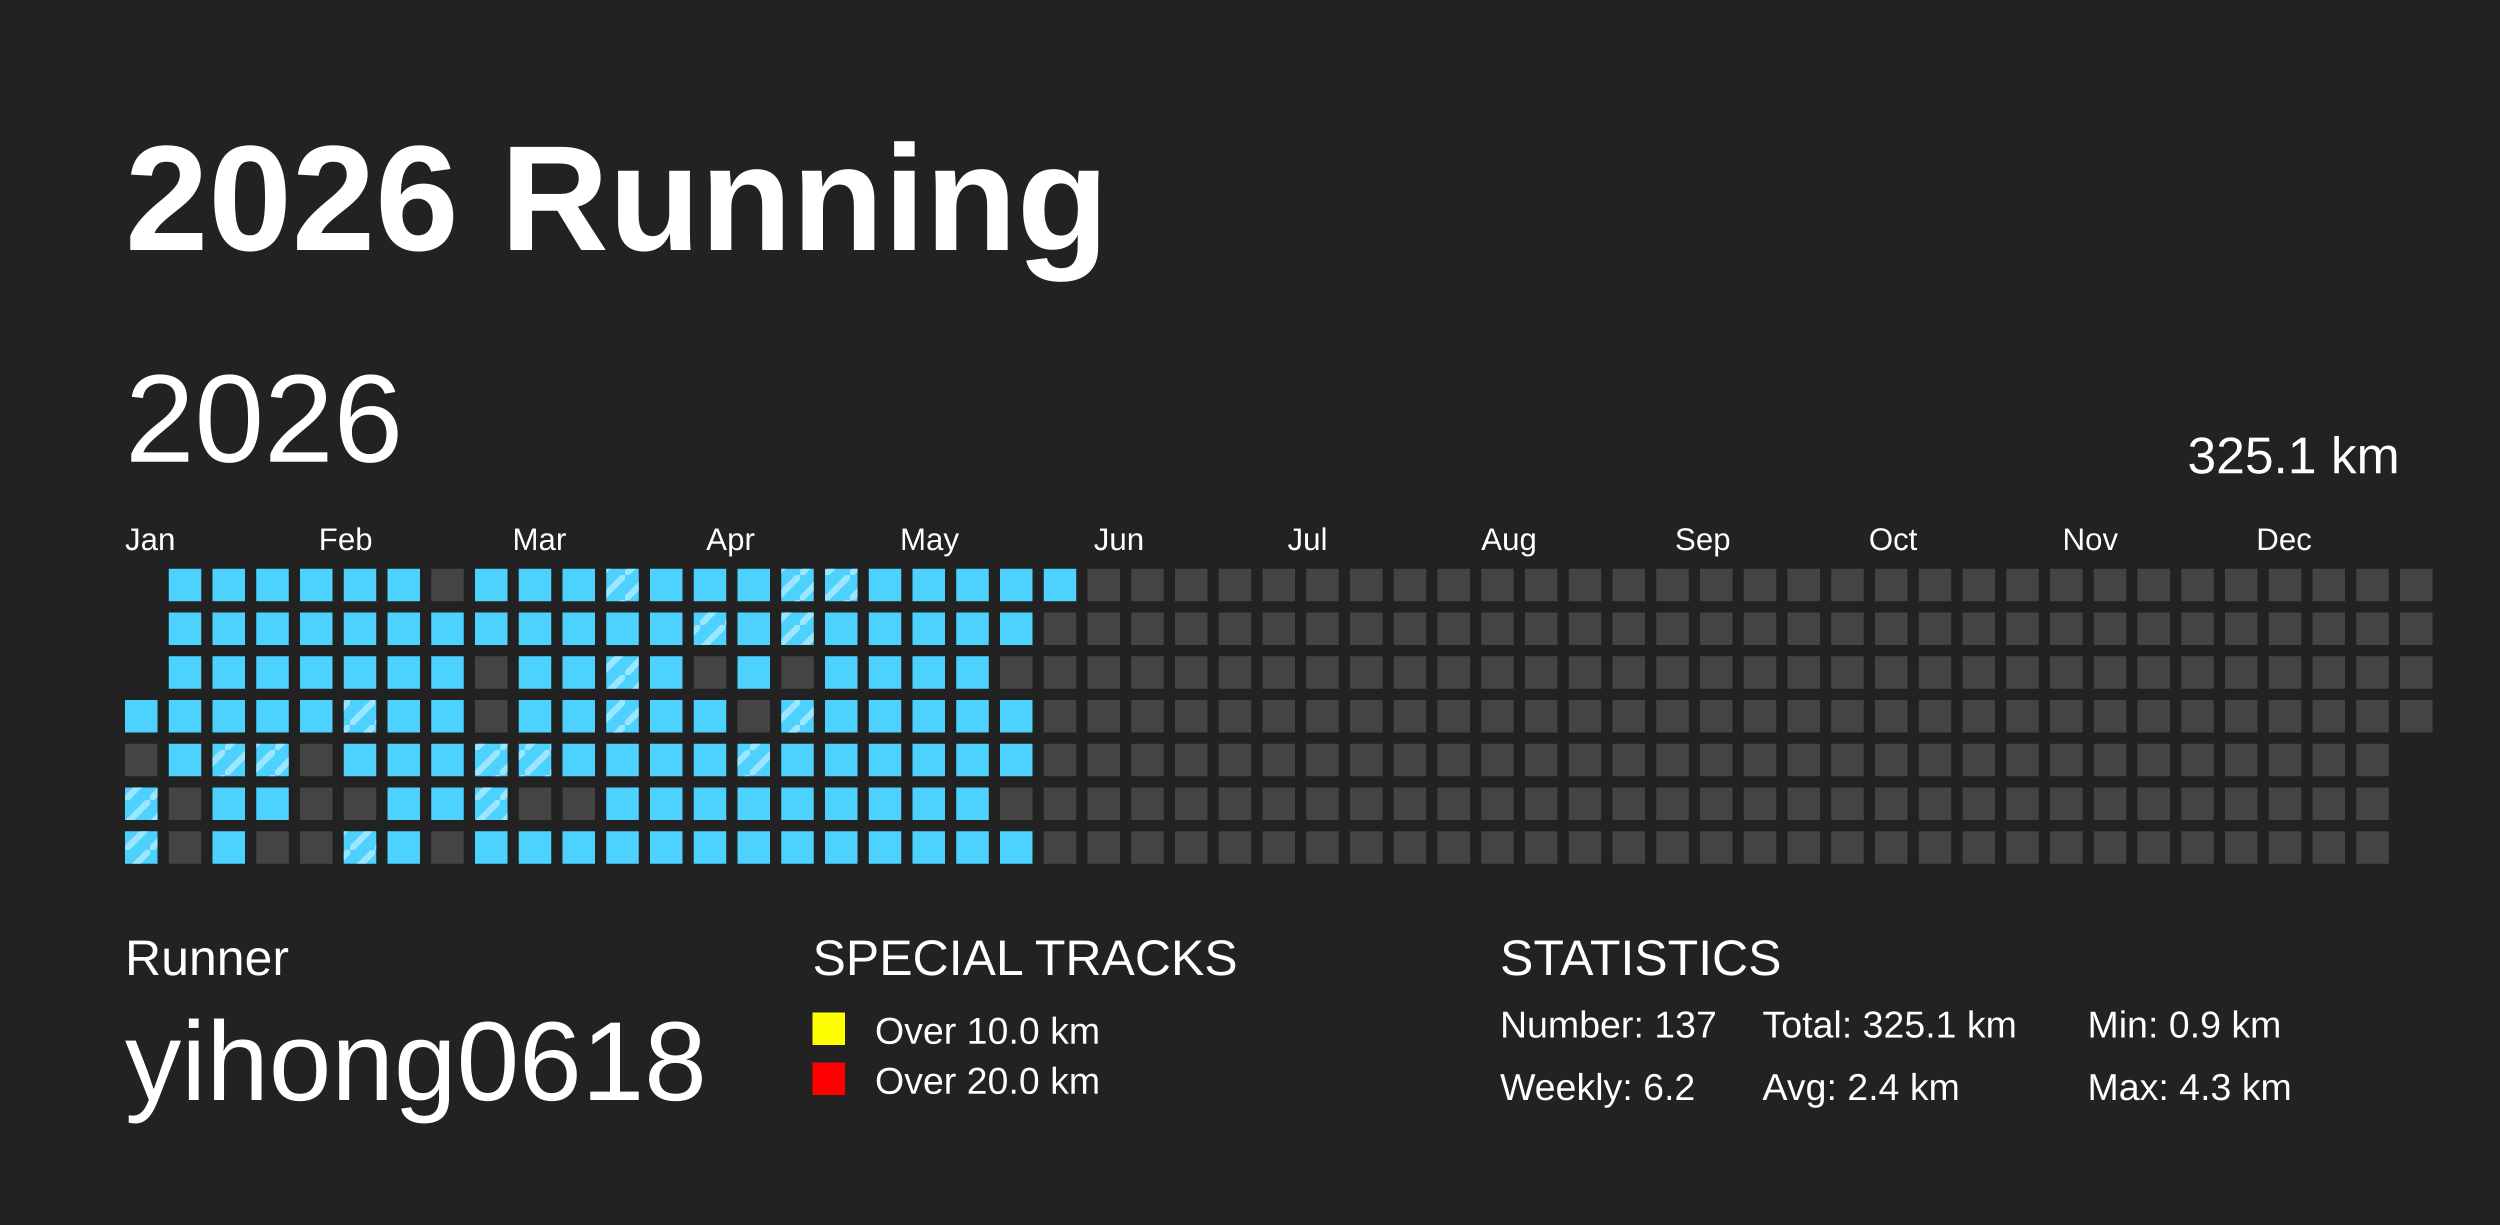
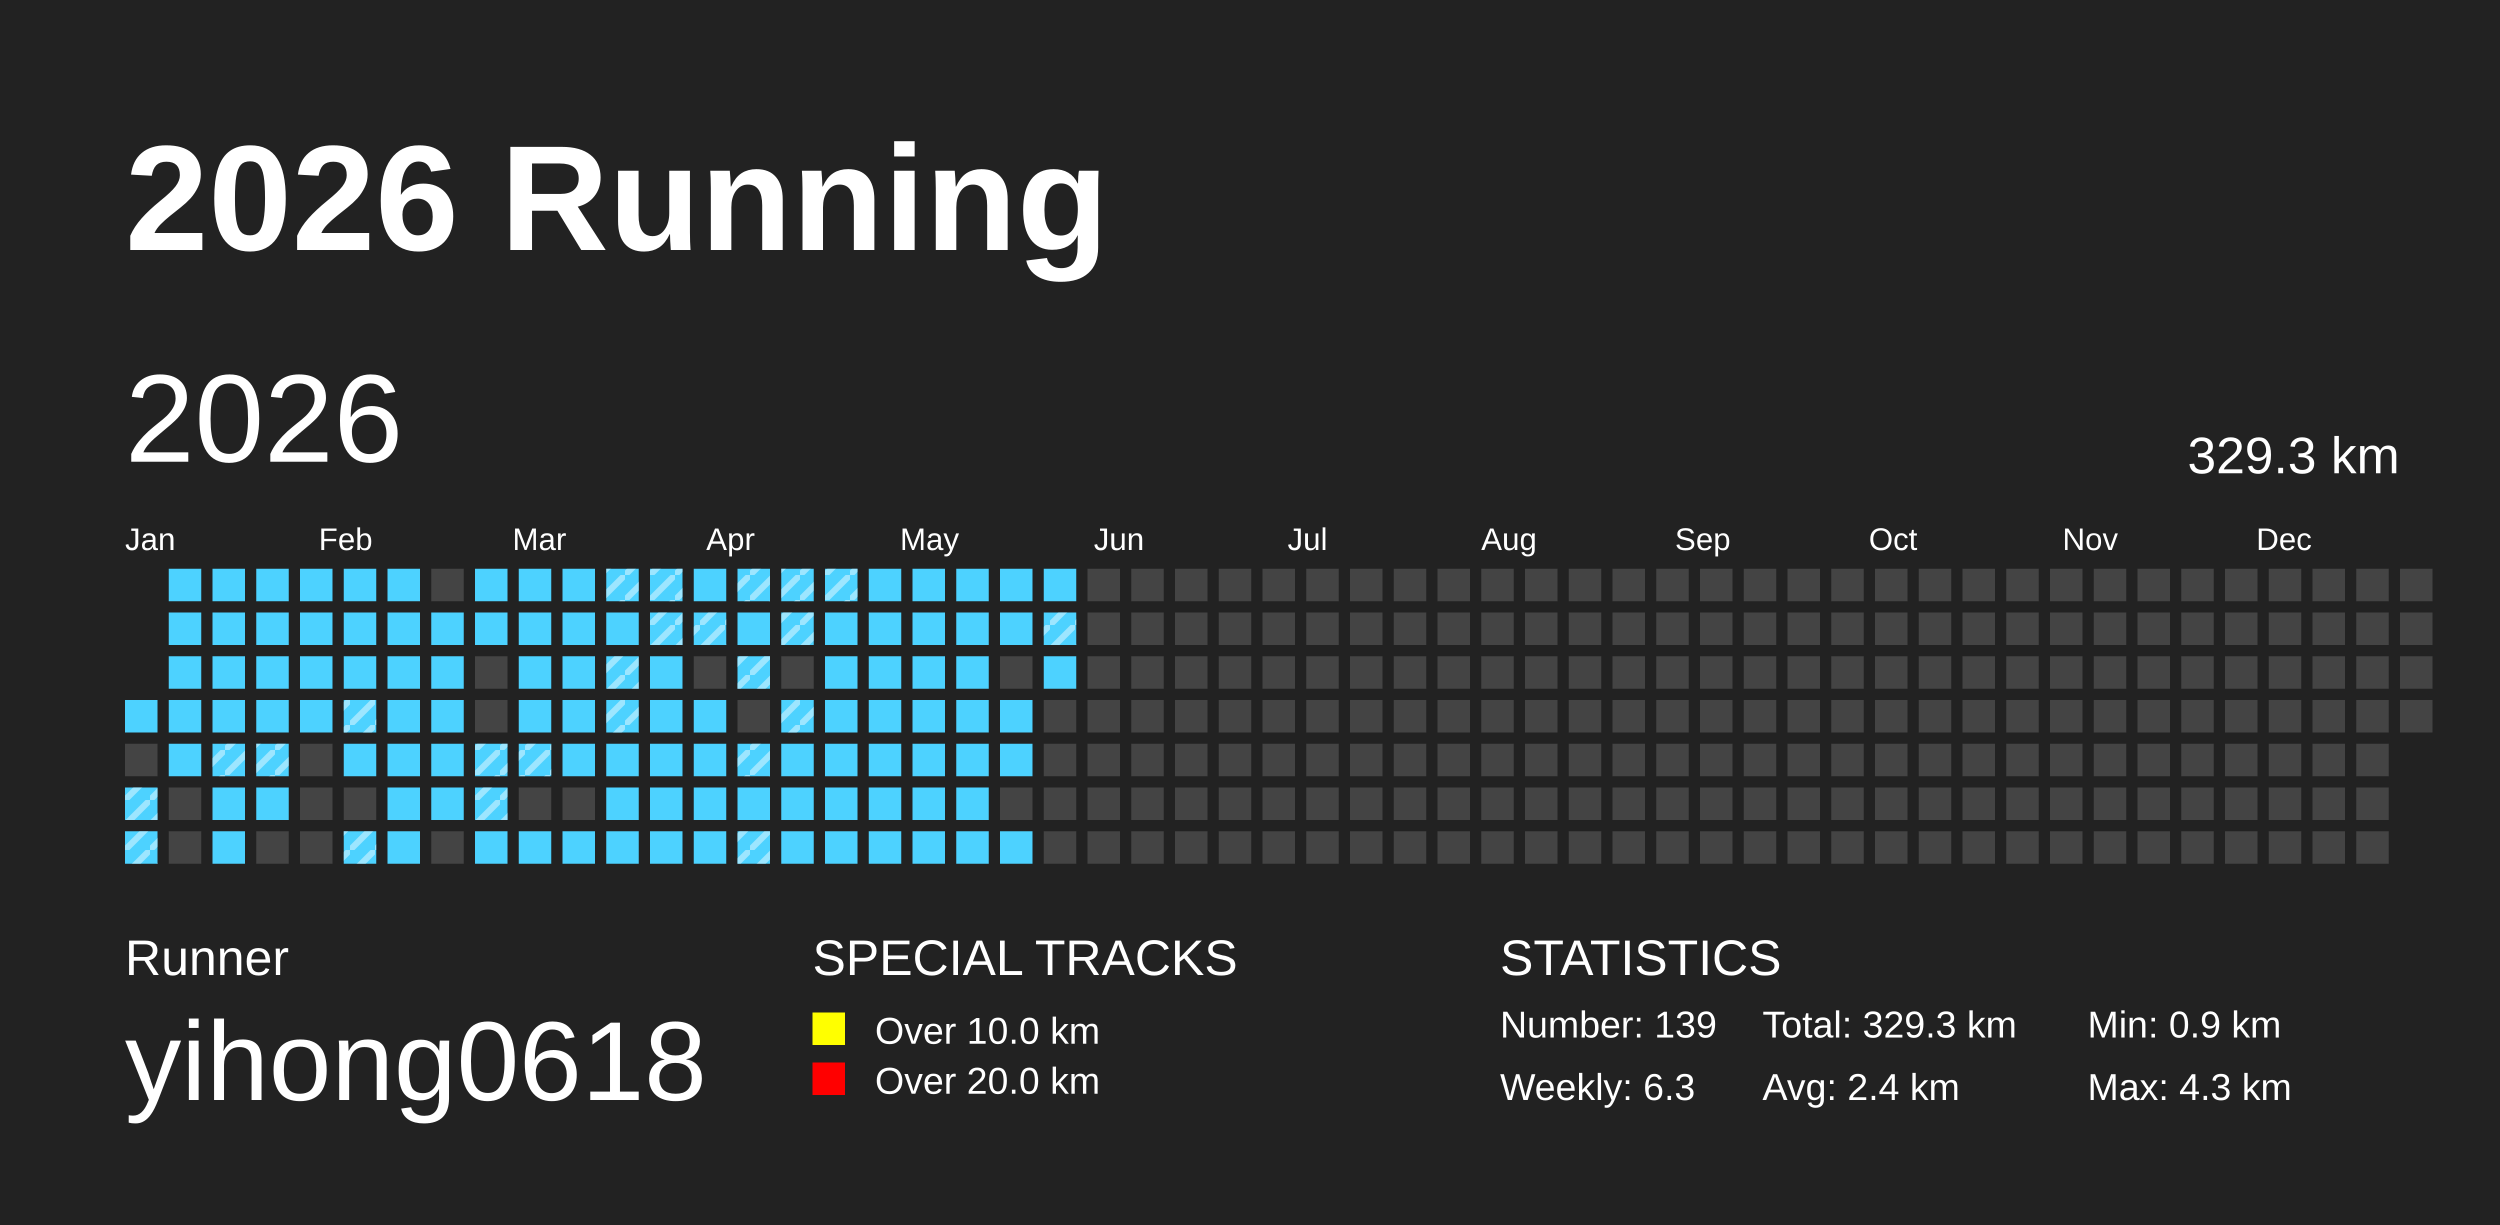
<svg xmlns="http://www.w3.org/2000/svg" baseProfile="full" height="98mm" version="1.1" viewBox="0,0,200,98" width="200mm">
  <defs>
    <pattern height="2" id="indoor-stripe" patternUnits="userSpaceOnUse" width="2">
      <line stroke="white" stroke-opacity="0.45" stroke-width="0.5" x1="0" x2="2" y1="2" y2="0" />
    </pattern>
  </defs>
  <rect fill="#222222" height="98" width="200" x="0" y="0" />
  <text fill="#FFFFFF" style="font-size:12px; font-family:Arial; font-weight:bold;" x="10" y="20">2026 Running</text>
  <text fill="#FFFFFF" style="font-size:4px; font-family:Arial" x="10" y="78">Runner</text>
  <text fill="#FFFFFF" style="font-size:9px; font-family:Arial" x="10" y="88">yihong0618</text>
  <text fill="#FFFFFF" style="font-size:4px; font-family:Arial" x="65" y="78">SPECIAL TRACKS</text>
  <rect fill="yellow" height="2.6" width="2.6" x="65" y="81" />
  <text fill="#FFFFFF" style="font-size:3px; font-family:Arial" x="70" y="83.5">Over 10.0 km</text>
  <rect fill="red" height="2.6" width="2.6" x="65" y="85" />
  <text fill="#FFFFFF" style="font-size:3px; font-family:Arial" x="70" y="87.5">Over 20.0 km</text>
  <text fill="#FFFFFF" style="font-size:4px; font-family:Arial" x="120" y="78">STATISTICS</text>
-   <text fill="#FFFFFF" style="font-size:3px; font-family:Arial" x="120" y="83">Number: 137</text>
-   <text fill="#FFFFFF" style="font-size:3px; font-family:Arial" x="120" y="88">Weekly: 6.2</text>
-   <text fill="#FFFFFF" style="font-size:3px; font-family:Arial" x="141" y="83">Total: 325.1 km</text>
+   <text fill="#FFFFFF" style="font-size:3px; font-family:Arial" x="120" y="83">Number: 139</text>
+   <text fill="#FFFFFF" style="font-size:3px; font-family:Arial" x="120" y="88">Weekly: 6.3</text>
+   <text fill="#FFFFFF" style="font-size:3px; font-family:Arial" x="141" y="83">Total: 329.3 km</text>
  <text fill="#FFFFFF" style="font-size:3px; font-family:Arial" x="141" y="88">Avg: 2.4 km</text>
  <text fill="#FFFFFF" style="font-size:3px; font-family:Arial" x="167" y="83">Min: 0.9 km</text>
  <text fill="#FFFFFF" style="font-size:3px; font-family:Arial" x="167" y="88">Max: 4.3 km</text>
  <text dominant-baseline="hanging" fill="#FFFFFF" style="font-size:10.0px; font-family:Arial;" x="10" y="30">2026</text>
-   <text dominant-baseline="hanging" fill="#FFFFFF" style="font-size:4.125px; font-family:Arial;" x="175" y="35">325.1 km</text>
+   <text dominant-baseline="hanging" fill="#FFFFFF" style="font-size:4.125px; font-family:Arial;" x="175" y="35">329.3 km</text>
  <text fill="#FFFFFF" style="font-size:2.5px; font-family:Arial" x="10.0" y="44">Jan</text>
  <text fill="#FFFFFF" style="font-size:2.5px; font-family:Arial" x="25.5" y="44">Feb</text>
  <text fill="#FFFFFF" style="font-size:2.5px; font-family:Arial" x="41.0" y="44">Mar</text>
  <text fill="#FFFFFF" style="font-size:2.5px; font-family:Arial" x="56.5" y="44">Apr</text>
  <text fill="#FFFFFF" style="font-size:2.5px; font-family:Arial" x="72.0" y="44">May</text>
  <text fill="#FFFFFF" style="font-size:2.5px; font-family:Arial" x="87.5" y="44">Jun</text>
  <text fill="#FFFFFF" style="font-size:2.5px; font-family:Arial" x="103.0" y="44">Jul</text>
  <text fill="#FFFFFF" style="font-size:2.5px; font-family:Arial" x="118.5" y="44">Aug</text>
  <text fill="#FFFFFF" style="font-size:2.5px; font-family:Arial" x="134.0" y="44">Sep</text>
  <text fill="#FFFFFF" style="font-size:2.5px; font-family:Arial" x="149.5" y="44">Oct</text>
  <text fill="#FFFFFF" style="font-size:2.5px; font-family:Arial" x="165.0" y="44">Nov</text>
  <text fill="#FFFFFF" style="font-size:2.5px; font-family:Arial" x="180.5" y="44">Dec</text>
  <rect fill="#4DD2FF" height="2.6" width="2.6" x="10.0" y="56.0" />
  <rect fill="#444444" height="2.6" width="2.6" x="10.0" y="59.5" />
  <rect fill="#4DD2FF" height="2.6" width="2.6" x="10.0" y="63.0" />
  <rect fill="url(#indoor-stripe)" height="2.6" style="pointer-events: none;" width="2.6" x="10.0" y="63.0" />
  <rect fill="#4DD2FF" height="2.6" width="2.6" x="10.0" y="66.5" />
  <rect fill="url(#indoor-stripe)" height="2.6" style="pointer-events: none;" width="2.6" x="10.0" y="66.5" />
  <rect fill="#4DD2FF" height="2.6" width="2.6" x="13.5" y="45.5" />
  <rect fill="#4DD2FF" height="2.6" width="2.6" x="13.5" y="49.0" />
  <rect fill="#4DD2FF" height="2.6" width="2.6" x="13.5" y="52.5" />
  <rect fill="#4DD2FF" height="2.6" width="2.6" x="13.5" y="56.0" />
  <rect fill="#4DD2FF" height="2.6" width="2.6" x="13.5" y="59.5" />
  <rect fill="#444444" height="2.6" width="2.6" x="13.5" y="63.0" />
  <rect fill="#444444" height="2.6" width="2.6" x="13.5" y="66.5" />
  <rect fill="#4DD2FF" height="2.6" width="2.6" x="17.0" y="45.5" />
  <rect fill="#4DD2FF" height="2.6" width="2.6" x="17.0" y="49.0" />
  <rect fill="#4DD2FF" height="2.6" width="2.6" x="17.0" y="52.5" />
  <rect fill="#4DD2FF" height="2.6" width="2.6" x="17.0" y="56.0" />
  <rect fill="#4DD2FF" height="2.6" width="2.6" x="17.0" y="59.5" />
  <rect fill="url(#indoor-stripe)" height="2.6" style="pointer-events: none;" width="2.6" x="17.0" y="59.5" />
  <rect fill="#4DD2FF" height="2.6" width="2.6" x="17.0" y="63.0" />
  <rect fill="#4DD2FF" height="2.6" width="2.6" x="17.0" y="66.5" />
  <rect fill="#4DD2FF" height="2.6" width="2.6" x="20.5" y="45.5" />
  <rect fill="#4DD2FF" height="2.6" width="2.6" x="20.5" y="49.0" />
  <rect fill="#4DD2FF" height="2.6" width="2.6" x="20.5" y="52.5" />
  <rect fill="#4DD2FF" height="2.6" width="2.6" x="20.5" y="56.0" />
  <rect fill="#4DD2FF" height="2.6" width="2.6" x="20.5" y="59.5" />
  <rect fill="url(#indoor-stripe)" height="2.6" style="pointer-events: none;" width="2.6" x="20.5" y="59.5" />
  <rect fill="#4DD2FF" height="2.6" width="2.6" x="20.5" y="63.0" />
  <rect fill="#444444" height="2.6" width="2.6" x="20.5" y="66.5" />
  <rect fill="#4DD2FF" height="2.6" width="2.6" x="24.0" y="45.5" />
  <rect fill="#4DD2FF" height="2.6" width="2.6" x="24.0" y="49.0" />
  <rect fill="#4DD2FF" height="2.6" width="2.6" x="24.0" y="52.5" />
  <rect fill="#4DD2FF" height="2.6" width="2.6" x="24.0" y="56.0" />
  <rect fill="#444444" height="2.6" width="2.6" x="24.0" y="59.5" />
  <rect fill="#444444" height="2.6" width="2.6" x="24.0" y="63.0" />
  <rect fill="#444444" height="2.6" width="2.6" x="24.0" y="66.5" />
  <rect fill="#4DD2FF" height="2.6" width="2.6" x="27.5" y="45.5" />
  <rect fill="#4DD2FF" height="2.6" width="2.6" x="27.5" y="49.0" />
  <rect fill="#4DD2FF" height="2.6" width="2.6" x="27.5" y="52.5" />
  <rect fill="#4DD2FF" height="2.6" width="2.6" x="27.5" y="56.0" />
  <rect fill="url(#indoor-stripe)" height="2.6" style="pointer-events: none;" width="2.6" x="27.5" y="56.0" />
  <rect fill="#4DD2FF" height="2.6" width="2.6" x="27.5" y="59.5" />
  <rect fill="#444444" height="2.6" width="2.6" x="27.5" y="63.0" />
  <rect fill="#4DD2FF" height="2.6" width="2.6" x="27.5" y="66.5" />
  <rect fill="url(#indoor-stripe)" height="2.6" style="pointer-events: none;" width="2.6" x="27.5" y="66.5" />
  <rect fill="#4DD2FF" height="2.6" width="2.6" x="31.0" y="45.5" />
  <rect fill="#4DD2FF" height="2.6" width="2.6" x="31.0" y="49.0" />
  <rect fill="#4DD2FF" height="2.6" width="2.6" x="31.0" y="52.5" />
  <rect fill="#4DD2FF" height="2.6" width="2.6" x="31.0" y="56.0" />
  <rect fill="#4DD2FF" height="2.6" width="2.6" x="31.0" y="59.5" />
  <rect fill="#4DD2FF" height="2.6" width="2.6" x="31.0" y="63.0" />
  <rect fill="#4DD2FF" height="2.6" width="2.6" x="31.0" y="66.5" />
  <rect fill="#444444" height="2.6" width="2.6" x="34.5" y="45.5" />
  <rect fill="#4DD2FF" height="2.6" width="2.6" x="34.5" y="49.0" />
  <rect fill="#4DD2FF" height="2.6" width="2.6" x="34.5" y="52.5" />
  <rect fill="#4DD2FF" height="2.6" width="2.6" x="34.5" y="56.0" />
  <rect fill="#4DD2FF" height="2.6" width="2.6" x="34.5" y="59.5" />
  <rect fill="#4DD2FF" height="2.6" width="2.6" x="34.5" y="63.0" />
  <rect fill="#444444" height="2.6" width="2.6" x="34.5" y="66.5" />
  <rect fill="#4DD2FF" height="2.6" width="2.6" x="38.0" y="45.5" />
  <rect fill="#4DD2FF" height="2.6" width="2.6" x="38.0" y="49.0" />
  <rect fill="#444444" height="2.6" width="2.6" x="38.0" y="52.5" />
  <rect fill="#444444" height="2.6" width="2.6" x="38.0" y="56.0" />
  <rect fill="#4DD2FF" height="2.6" width="2.6" x="38.0" y="59.5" />
  <rect fill="url(#indoor-stripe)" height="2.6" style="pointer-events: none;" width="2.6" x="38.0" y="59.5" />
  <rect fill="#4DD2FF" height="2.6" width="2.6" x="38.0" y="63.0" />
  <rect fill="url(#indoor-stripe)" height="2.6" style="pointer-events: none;" width="2.6" x="38.0" y="63.0" />
  <rect fill="#4DD2FF" height="2.6" width="2.6" x="38.0" y="66.5" />
  <rect fill="#4DD2FF" height="2.6" width="2.6" x="41.5" y="45.5" />
  <rect fill="#4DD2FF" height="2.6" width="2.6" x="41.5" y="49.0" />
  <rect fill="#4DD2FF" height="2.6" width="2.6" x="41.5" y="52.5" />
  <rect fill="#4DD2FF" height="2.6" width="2.6" x="41.5" y="56.0" />
  <rect fill="#4DD2FF" height="2.6" width="2.6" x="41.5" y="59.5" />
  <rect fill="url(#indoor-stripe)" height="2.6" style="pointer-events: none;" width="2.6" x="41.5" y="59.5" />
  <rect fill="#444444" height="2.6" width="2.6" x="41.5" y="63.0" />
  <rect fill="#4DD2FF" height="2.6" width="2.6" x="41.5" y="66.5" />
  <rect fill="#4DD2FF" height="2.6" width="2.6" x="45.0" y="45.5" />
  <rect fill="#4DD2FF" height="2.6" width="2.6" x="45.0" y="49.0" />
  <rect fill="#4DD2FF" height="2.6" width="2.6" x="45.0" y="52.5" />
  <rect fill="#4DD2FF" height="2.6" width="2.6" x="45.0" y="56.0" />
  <rect fill="#4DD2FF" height="2.6" width="2.6" x="45.0" y="59.5" />
  <rect fill="#444444" height="2.6" width="2.6" x="45.0" y="63.0" />
  <rect fill="#4DD2FF" height="2.6" width="2.6" x="45.0" y="66.5" />
  <rect fill="#4DD2FF" height="2.6" width="2.6" x="48.5" y="45.5" />
  <rect fill="url(#indoor-stripe)" height="2.6" style="pointer-events: none;" width="2.6" x="48.5" y="45.5" />
  <rect fill="#4DD2FF" height="2.6" width="2.6" x="48.5" y="49.0" />
  <rect fill="#4DD2FF" height="2.6" width="2.6" x="48.5" y="52.5" />
  <rect fill="url(#indoor-stripe)" height="2.6" style="pointer-events: none;" width="2.6" x="48.5" y="52.5" />
  <rect fill="#4DD2FF" height="2.6" width="2.6" x="48.5" y="56.0" />
  <rect fill="url(#indoor-stripe)" height="2.6" style="pointer-events: none;" width="2.6" x="48.5" y="56.0" />
  <rect fill="#4DD2FF" height="2.6" width="2.6" x="48.5" y="59.5" />
  <rect fill="#4DD2FF" height="2.6" width="2.6" x="48.5" y="63.0" />
  <rect fill="#4DD2FF" height="2.6" width="2.6" x="48.5" y="66.5" />
  <rect fill="#4DD2FF" height="2.6" width="2.6" x="52.0" y="45.5" />
+   <rect fill="url(#indoor-stripe)" height="2.6" style="pointer-events: none;" width="2.6" x="52.0" y="45.5" />
  <rect fill="#4DD2FF" height="2.6" width="2.6" x="52.0" y="49.0" />
+   <rect fill="url(#indoor-stripe)" height="2.6" style="pointer-events: none;" width="2.6" x="52.0" y="49.0" />
  <rect fill="#4DD2FF" height="2.6" width="2.6" x="52.0" y="52.5" />
  <rect fill="#4DD2FF" height="2.6" width="2.6" x="52.0" y="56.0" />
  <rect fill="#4DD2FF" height="2.6" width="2.6" x="52.0" y="59.5" />
  <rect fill="#4DD2FF" height="2.6" width="2.6" x="52.0" y="63.0" />
  <rect fill="#4DD2FF" height="2.6" width="2.6" x="52.0" y="66.5" />
  <rect fill="#4DD2FF" height="2.6" width="2.6" x="55.5" y="45.5" />
  <rect fill="#4DD2FF" height="2.6" width="2.6" x="55.5" y="49.0" />
  <rect fill="url(#indoor-stripe)" height="2.6" style="pointer-events: none;" width="2.6" x="55.5" y="49.0" />
  <rect fill="#444444" height="2.6" width="2.6" x="55.5" y="52.5" />
  <rect fill="#4DD2FF" height="2.6" width="2.6" x="55.5" y="56.0" />
  <rect fill="#4DD2FF" height="2.6" width="2.6" x="55.5" y="59.5" />
  <rect fill="#4DD2FF" height="2.6" width="2.6" x="55.5" y="63.0" />
  <rect fill="#4DD2FF" height="2.6" width="2.6" x="55.5" y="66.5" />
  <rect fill="#4DD2FF" height="2.6" width="2.6" x="59.0" y="45.5" />
+   <rect fill="url(#indoor-stripe)" height="2.6" style="pointer-events: none;" width="2.6" x="59.0" y="45.5" />
  <rect fill="#4DD2FF" height="2.6" width="2.6" x="59.0" y="49.0" />
  <rect fill="#4DD2FF" height="2.6" width="2.6" x="59.0" y="52.5" />
+   <rect fill="url(#indoor-stripe)" height="2.6" style="pointer-events: none;" width="2.6" x="59.0" y="52.5" />
  <rect fill="#444444" height="2.6" width="2.6" x="59.0" y="56.0" />
  <rect fill="#4DD2FF" height="2.6" width="2.6" x="59.0" y="59.5" />
  <rect fill="url(#indoor-stripe)" height="2.6" style="pointer-events: none;" width="2.6" x="59.0" y="59.5" />
  <rect fill="#4DD2FF" height="2.6" width="2.6" x="59.0" y="63.0" />
  <rect fill="#4DD2FF" height="2.6" width="2.6" x="59.0" y="66.5" />
+   <rect fill="url(#indoor-stripe)" height="2.6" style="pointer-events: none;" width="2.6" x="59.0" y="66.5" />
  <rect fill="#4DD2FF" height="2.6" width="2.6" x="62.5" y="45.5" />
  <rect fill="url(#indoor-stripe)" height="2.6" style="pointer-events: none;" width="2.6" x="62.5" y="45.5" />
  <rect fill="#4DD2FF" height="2.6" width="2.6" x="62.5" y="49.0" />
  <rect fill="url(#indoor-stripe)" height="2.6" style="pointer-events: none;" width="2.6" x="62.5" y="49.0" />
  <rect fill="#444444" height="2.6" width="2.6" x="62.5" y="52.5" />
  <rect fill="#4DD2FF" height="2.6" width="2.6" x="62.5" y="56.0" />
  <rect fill="url(#indoor-stripe)" height="2.6" style="pointer-events: none;" width="2.6" x="62.5" y="56.0" />
  <rect fill="#4DD2FF" height="2.6" width="2.6" x="62.5" y="59.5" />
  <rect fill="#4DD2FF" height="2.6" width="2.6" x="62.5" y="63.0" />
  <rect fill="#4DD2FF" height="2.6" width="2.6" x="62.5" y="66.5" />
  <rect fill="#4DD2FF" height="2.6" width="2.6" x="66.0" y="45.5" />
  <rect fill="url(#indoor-stripe)" height="2.6" style="pointer-events: none;" width="2.6" x="66.0" y="45.5" />
  <rect fill="#4DD2FF" height="2.6" width="2.6" x="66.0" y="49.0" />
  <rect fill="#4DD2FF" height="2.6" width="2.6" x="66.0" y="52.5" />
  <rect fill="#4DD2FF" height="2.6" width="2.6" x="66.0" y="56.0" />
  <rect fill="#4DD2FF" height="2.6" width="2.6" x="66.0" y="59.5" />
  <rect fill="#4DD2FF" height="2.6" width="2.6" x="66.0" y="63.0" />
  <rect fill="#4DD2FF" height="2.6" width="2.6" x="66.0" y="66.5" />
  <rect fill="#4DD2FF" height="2.6" width="2.6" x="69.5" y="45.5" />
  <rect fill="#4DD2FF" height="2.6" width="2.6" x="69.5" y="49.0" />
  <rect fill="#4DD2FF" height="2.6" width="2.6" x="69.5" y="52.5" />
  <rect fill="#4DD2FF" height="2.6" width="2.6" x="69.5" y="56.0" />
  <rect fill="#4DD2FF" height="2.6" width="2.6" x="69.5" y="59.5" />
  <rect fill="#4DD2FF" height="2.6" width="2.6" x="69.5" y="63.0" />
  <rect fill="#4DD2FF" height="2.6" width="2.6" x="69.5" y="66.5" />
  <rect fill="#4DD2FF" height="2.6" width="2.6" x="73.0" y="45.5" />
  <rect fill="#4DD2FF" height="2.6" width="2.6" x="73.0" y="49.0" />
  <rect fill="#4DD2FF" height="2.6" width="2.6" x="73.0" y="52.5" />
  <rect fill="#4DD2FF" height="2.6" width="2.6" x="73.0" y="56.0" />
  <rect fill="#4DD2FF" height="2.6" width="2.6" x="73.0" y="59.5" />
  <rect fill="#4DD2FF" height="2.6" width="2.6" x="73.0" y="63.0" />
  <rect fill="#4DD2FF" height="2.6" width="2.6" x="73.0" y="66.5" />
  <rect fill="#4DD2FF" height="2.6" width="2.6" x="76.5" y="45.5" />
  <rect fill="#4DD2FF" height="2.6" width="2.6" x="76.5" y="49.0" />
  <rect fill="#4DD2FF" height="2.6" width="2.6" x="76.5" y="52.5" />
  <rect fill="#4DD2FF" height="2.6" width="2.6" x="76.5" y="56.0" />
  <rect fill="#4DD2FF" height="2.6" width="2.6" x="76.5" y="59.5" />
  <rect fill="#4DD2FF" height="2.6" width="2.6" x="76.5" y="63.0" />
  <rect fill="#4DD2FF" height="2.6" width="2.6" x="76.5" y="66.5" />
  <rect fill="#4DD2FF" height="2.6" width="2.6" x="80.0" y="45.5" />
  <rect fill="#4DD2FF" height="2.6" width="2.6" x="80.0" y="49.0" />
  <rect fill="#444444" height="2.6" width="2.6" x="80.0" y="52.5" />
  <rect fill="#4DD2FF" height="2.6" width="2.6" x="80.0" y="56.0" />
  <rect fill="#4DD2FF" height="2.6" width="2.6" x="80.0" y="59.5" />
  <rect fill="#444444" height="2.6" width="2.6" x="80.0" y="63.0" />
  <rect fill="#4DD2FF" height="2.6" width="2.6" x="80.0" y="66.5" />
  <rect fill="#4DD2FF" height="2.6" width="2.6" x="83.5" y="45.5" />
-   <rect fill="#444444" height="2.6" width="2.6" x="83.5" y="49.0" />
-   <rect fill="#444444" height="2.6" width="2.6" x="83.5" y="52.5" />
+   <rect fill="#4DD2FF" height="2.6" width="2.6" x="83.5" y="49.0" />
+   <rect fill="url(#indoor-stripe)" height="2.6" style="pointer-events: none;" width="2.6" x="83.5" y="49.0" />
+   <rect fill="#4DD2FF" height="2.6" width="2.6" x="83.5" y="52.5" />
  <rect fill="#444444" height="2.6" width="2.6" x="83.5" y="56.0" />
  <rect fill="#444444" height="2.6" width="2.6" x="83.5" y="59.5" />
  <rect fill="#444444" height="2.6" width="2.6" x="83.5" y="63.0" />
  <rect fill="#444444" height="2.6" width="2.6" x="83.5" y="66.5" />
  <rect fill="#444444" height="2.6" width="2.6" x="87.0" y="45.5" />
  <rect fill="#444444" height="2.6" width="2.6" x="87.0" y="49.0" />
  <rect fill="#444444" height="2.6" width="2.6" x="87.0" y="52.5" />
  <rect fill="#444444" height="2.6" width="2.6" x="87.0" y="56.0" />
  <rect fill="#444444" height="2.6" width="2.6" x="87.0" y="59.5" />
  <rect fill="#444444" height="2.6" width="2.6" x="87.0" y="63.0" />
  <rect fill="#444444" height="2.6" width="2.6" x="87.0" y="66.5" />
  <rect fill="#444444" height="2.6" width="2.6" x="90.5" y="45.5" />
  <rect fill="#444444" height="2.6" width="2.6" x="90.5" y="49.0" />
  <rect fill="#444444" height="2.6" width="2.6" x="90.5" y="52.5" />
  <rect fill="#444444" height="2.6" width="2.6" x="90.5" y="56.0" />
  <rect fill="#444444" height="2.6" width="2.6" x="90.5" y="59.5" />
  <rect fill="#444444" height="2.6" width="2.6" x="90.5" y="63.0" />
  <rect fill="#444444" height="2.6" width="2.6" x="90.5" y="66.5" />
  <rect fill="#444444" height="2.6" width="2.6" x="94.0" y="45.5" />
  <rect fill="#444444" height="2.6" width="2.6" x="94.0" y="49.0" />
  <rect fill="#444444" height="2.6" width="2.6" x="94.0" y="52.5" />
  <rect fill="#444444" height="2.6" width="2.6" x="94.0" y="56.0" />
  <rect fill="#444444" height="2.6" width="2.6" x="94.0" y="59.5" />
  <rect fill="#444444" height="2.6" width="2.6" x="94.0" y="63.0" />
  <rect fill="#444444" height="2.6" width="2.6" x="94.0" y="66.5" />
  <rect fill="#444444" height="2.6" width="2.6" x="97.5" y="45.5" />
  <rect fill="#444444" height="2.6" width="2.6" x="97.5" y="49.0" />
  <rect fill="#444444" height="2.6" width="2.6" x="97.5" y="52.5" />
  <rect fill="#444444" height="2.6" width="2.6" x="97.5" y="56.0" />
  <rect fill="#444444" height="2.6" width="2.6" x="97.5" y="59.5" />
  <rect fill="#444444" height="2.6" width="2.6" x="97.5" y="63.0" />
  <rect fill="#444444" height="2.6" width="2.6" x="97.5" y="66.5" />
  <rect fill="#444444" height="2.6" width="2.6" x="101.0" y="45.5" />
  <rect fill="#444444" height="2.6" width="2.6" x="101.0" y="49.0" />
  <rect fill="#444444" height="2.6" width="2.6" x="101.0" y="52.5" />
  <rect fill="#444444" height="2.6" width="2.6" x="101.0" y="56.0" />
  <rect fill="#444444" height="2.6" width="2.6" x="101.0" y="59.5" />
  <rect fill="#444444" height="2.6" width="2.6" x="101.0" y="63.0" />
  <rect fill="#444444" height="2.6" width="2.6" x="101.0" y="66.5" />
  <rect fill="#444444" height="2.6" width="2.6" x="104.5" y="45.5" />
  <rect fill="#444444" height="2.6" width="2.6" x="104.5" y="49.0" />
  <rect fill="#444444" height="2.6" width="2.6" x="104.5" y="52.5" />
  <rect fill="#444444" height="2.6" width="2.6" x="104.5" y="56.0" />
  <rect fill="#444444" height="2.6" width="2.6" x="104.5" y="59.5" />
  <rect fill="#444444" height="2.6" width="2.6" x="104.5" y="63.0" />
  <rect fill="#444444" height="2.6" width="2.6" x="104.5" y="66.5" />
  <rect fill="#444444" height="2.6" width="2.6" x="108.0" y="45.5" />
  <rect fill="#444444" height="2.6" width="2.6" x="108.0" y="49.0" />
  <rect fill="#444444" height="2.6" width="2.6" x="108.0" y="52.5" />
  <rect fill="#444444" height="2.6" width="2.6" x="108.0" y="56.0" />
  <rect fill="#444444" height="2.6" width="2.6" x="108.0" y="59.5" />
  <rect fill="#444444" height="2.6" width="2.6" x="108.0" y="63.0" />
  <rect fill="#444444" height="2.6" width="2.6" x="108.0" y="66.5" />
  <rect fill="#444444" height="2.6" width="2.6" x="111.5" y="45.5" />
  <rect fill="#444444" height="2.6" width="2.6" x="111.5" y="49.0" />
  <rect fill="#444444" height="2.6" width="2.6" x="111.5" y="52.5" />
  <rect fill="#444444" height="2.6" width="2.6" x="111.5" y="56.0" />
  <rect fill="#444444" height="2.6" width="2.6" x="111.5" y="59.5" />
  <rect fill="#444444" height="2.6" width="2.6" x="111.5" y="63.0" />
  <rect fill="#444444" height="2.6" width="2.6" x="111.5" y="66.5" />
  <rect fill="#444444" height="2.6" width="2.6" x="115.0" y="45.5" />
  <rect fill="#444444" height="2.6" width="2.6" x="115.0" y="49.0" />
  <rect fill="#444444" height="2.6" width="2.6" x="115.0" y="52.5" />
  <rect fill="#444444" height="2.6" width="2.6" x="115.0" y="56.0" />
  <rect fill="#444444" height="2.6" width="2.6" x="115.0" y="59.5" />
  <rect fill="#444444" height="2.6" width="2.6" x="115.0" y="63.0" />
  <rect fill="#444444" height="2.6" width="2.6" x="115.0" y="66.5" />
  <rect fill="#444444" height="2.6" width="2.6" x="118.5" y="45.5" />
  <rect fill="#444444" height="2.6" width="2.6" x="118.5" y="49.0" />
  <rect fill="#444444" height="2.6" width="2.6" x="118.5" y="52.5" />
  <rect fill="#444444" height="2.6" width="2.6" x="118.5" y="56.0" />
  <rect fill="#444444" height="2.6" width="2.6" x="118.5" y="59.5" />
  <rect fill="#444444" height="2.6" width="2.6" x="118.5" y="63.0" />
  <rect fill="#444444" height="2.6" width="2.6" x="118.5" y="66.5" />
  <rect fill="#444444" height="2.6" width="2.6" x="122.0" y="45.5" />
  <rect fill="#444444" height="2.6" width="2.6" x="122.0" y="49.0" />
  <rect fill="#444444" height="2.6" width="2.6" x="122.0" y="52.5" />
  <rect fill="#444444" height="2.6" width="2.6" x="122.0" y="56.0" />
  <rect fill="#444444" height="2.6" width="2.6" x="122.0" y="59.5" />
  <rect fill="#444444" height="2.6" width="2.6" x="122.0" y="63.0" />
  <rect fill="#444444" height="2.6" width="2.6" x="122.0" y="66.5" />
  <rect fill="#444444" height="2.6" width="2.6" x="125.5" y="45.5" />
  <rect fill="#444444" height="2.6" width="2.6" x="125.5" y="49.0" />
  <rect fill="#444444" height="2.6" width="2.6" x="125.5" y="52.5" />
  <rect fill="#444444" height="2.6" width="2.6" x="125.5" y="56.0" />
  <rect fill="#444444" height="2.6" width="2.6" x="125.5" y="59.5" />
  <rect fill="#444444" height="2.6" width="2.6" x="125.5" y="63.0" />
  <rect fill="#444444" height="2.6" width="2.6" x="125.5" y="66.5" />
  <rect fill="#444444" height="2.6" width="2.6" x="129.0" y="45.5" />
  <rect fill="#444444" height="2.6" width="2.6" x="129.0" y="49.0" />
  <rect fill="#444444" height="2.6" width="2.6" x="129.0" y="52.5" />
  <rect fill="#444444" height="2.6" width="2.6" x="129.0" y="56.0" />
  <rect fill="#444444" height="2.6" width="2.6" x="129.0" y="59.5" />
  <rect fill="#444444" height="2.6" width="2.6" x="129.0" y="63.0" />
  <rect fill="#444444" height="2.6" width="2.6" x="129.0" y="66.5" />
  <rect fill="#444444" height="2.6" width="2.6" x="132.5" y="45.5" />
  <rect fill="#444444" height="2.6" width="2.6" x="132.5" y="49.0" />
  <rect fill="#444444" height="2.6" width="2.6" x="132.5" y="52.5" />
  <rect fill="#444444" height="2.6" width="2.6" x="132.5" y="56.0" />
  <rect fill="#444444" height="2.6" width="2.6" x="132.5" y="59.5" />
  <rect fill="#444444" height="2.6" width="2.6" x="132.5" y="63.0" />
  <rect fill="#444444" height="2.6" width="2.6" x="132.5" y="66.5" />
  <rect fill="#444444" height="2.6" width="2.6" x="136.0" y="45.5" />
  <rect fill="#444444" height="2.6" width="2.6" x="136.0" y="49.0" />
  <rect fill="#444444" height="2.6" width="2.6" x="136.0" y="52.5" />
  <rect fill="#444444" height="2.6" width="2.6" x="136.0" y="56.0" />
  <rect fill="#444444" height="2.6" width="2.6" x="136.0" y="59.5" />
  <rect fill="#444444" height="2.6" width="2.6" x="136.0" y="63.0" />
  <rect fill="#444444" height="2.6" width="2.6" x="136.0" y="66.5" />
  <rect fill="#444444" height="2.6" width="2.6" x="139.5" y="45.5" />
  <rect fill="#444444" height="2.6" width="2.6" x="139.5" y="49.0" />
  <rect fill="#444444" height="2.6" width="2.6" x="139.5" y="52.5" />
  <rect fill="#444444" height="2.6" width="2.6" x="139.5" y="56.0" />
  <rect fill="#444444" height="2.6" width="2.6" x="139.5" y="59.5" />
  <rect fill="#444444" height="2.6" width="2.6" x="139.5" y="63.0" />
  <rect fill="#444444" height="2.6" width="2.6" x="139.5" y="66.5" />
  <rect fill="#444444" height="2.6" width="2.6" x="143.0" y="45.5" />
  <rect fill="#444444" height="2.6" width="2.6" x="143.0" y="49.0" />
  <rect fill="#444444" height="2.6" width="2.6" x="143.0" y="52.5" />
  <rect fill="#444444" height="2.6" width="2.6" x="143.0" y="56.0" />
  <rect fill="#444444" height="2.6" width="2.6" x="143.0" y="59.5" />
  <rect fill="#444444" height="2.6" width="2.6" x="143.0" y="63.0" />
  <rect fill="#444444" height="2.6" width="2.6" x="143.0" y="66.5" />
  <rect fill="#444444" height="2.6" width="2.6" x="146.5" y="45.5" />
  <rect fill="#444444" height="2.6" width="2.6" x="146.5" y="49.0" />
  <rect fill="#444444" height="2.6" width="2.6" x="146.5" y="52.5" />
  <rect fill="#444444" height="2.6" width="2.6" x="146.5" y="56.0" />
  <rect fill="#444444" height="2.6" width="2.6" x="146.5" y="59.5" />
  <rect fill="#444444" height="2.6" width="2.6" x="146.5" y="63.0" />
  <rect fill="#444444" height="2.6" width="2.6" x="146.5" y="66.5" />
  <rect fill="#444444" height="2.6" width="2.6" x="150.0" y="45.5" />
  <rect fill="#444444" height="2.6" width="2.6" x="150.0" y="49.0" />
  <rect fill="#444444" height="2.6" width="2.6" x="150.0" y="52.5" />
  <rect fill="#444444" height="2.6" width="2.6" x="150.0" y="56.0" />
  <rect fill="#444444" height="2.6" width="2.6" x="150.0" y="59.5" />
  <rect fill="#444444" height="2.6" width="2.6" x="150.0" y="63.0" />
  <rect fill="#444444" height="2.6" width="2.6" x="150.0" y="66.5" />
  <rect fill="#444444" height="2.6" width="2.6" x="153.5" y="45.5" />
  <rect fill="#444444" height="2.6" width="2.6" x="153.5" y="49.0" />
  <rect fill="#444444" height="2.6" width="2.6" x="153.5" y="52.5" />
  <rect fill="#444444" height="2.6" width="2.6" x="153.5" y="56.0" />
  <rect fill="#444444" height="2.6" width="2.6" x="153.5" y="59.5" />
  <rect fill="#444444" height="2.6" width="2.6" x="153.5" y="63.0" />
  <rect fill="#444444" height="2.6" width="2.6" x="153.5" y="66.5" />
  <rect fill="#444444" height="2.6" width="2.6" x="157.0" y="45.5" />
  <rect fill="#444444" height="2.6" width="2.6" x="157.0" y="49.0" />
  <rect fill="#444444" height="2.6" width="2.6" x="157.0" y="52.5" />
  <rect fill="#444444" height="2.6" width="2.6" x="157.0" y="56.0" />
  <rect fill="#444444" height="2.6" width="2.6" x="157.0" y="59.5" />
  <rect fill="#444444" height="2.6" width="2.6" x="157.0" y="63.0" />
  <rect fill="#444444" height="2.6" width="2.6" x="157.0" y="66.5" />
  <rect fill="#444444" height="2.6" width="2.6" x="160.5" y="45.5" />
  <rect fill="#444444" height="2.6" width="2.6" x="160.5" y="49.0" />
  <rect fill="#444444" height="2.6" width="2.6" x="160.5" y="52.5" />
  <rect fill="#444444" height="2.6" width="2.6" x="160.5" y="56.0" />
  <rect fill="#444444" height="2.6" width="2.6" x="160.5" y="59.5" />
  <rect fill="#444444" height="2.6" width="2.6" x="160.5" y="63.0" />
  <rect fill="#444444" height="2.6" width="2.6" x="160.5" y="66.5" />
  <rect fill="#444444" height="2.6" width="2.6" x="164.0" y="45.5" />
  <rect fill="#444444" height="2.6" width="2.6" x="164.0" y="49.0" />
  <rect fill="#444444" height="2.6" width="2.6" x="164.0" y="52.5" />
  <rect fill="#444444" height="2.6" width="2.6" x="164.0" y="56.0" />
  <rect fill="#444444" height="2.6" width="2.6" x="164.0" y="59.5" />
  <rect fill="#444444" height="2.6" width="2.6" x="164.0" y="63.0" />
  <rect fill="#444444" height="2.6" width="2.6" x="164.0" y="66.5" />
  <rect fill="#444444" height="2.6" width="2.6" x="167.5" y="45.5" />
  <rect fill="#444444" height="2.6" width="2.6" x="167.5" y="49.0" />
  <rect fill="#444444" height="2.6" width="2.6" x="167.5" y="52.5" />
  <rect fill="#444444" height="2.6" width="2.6" x="167.5" y="56.0" />
  <rect fill="#444444" height="2.6" width="2.6" x="167.5" y="59.5" />
  <rect fill="#444444" height="2.6" width="2.6" x="167.5" y="63.0" />
  <rect fill="#444444" height="2.6" width="2.6" x="167.5" y="66.5" />
  <rect fill="#444444" height="2.6" width="2.6" x="171.0" y="45.5" />
  <rect fill="#444444" height="2.6" width="2.6" x="171.0" y="49.0" />
  <rect fill="#444444" height="2.6" width="2.6" x="171.0" y="52.5" />
  <rect fill="#444444" height="2.6" width="2.6" x="171.0" y="56.0" />
  <rect fill="#444444" height="2.6" width="2.6" x="171.0" y="59.5" />
  <rect fill="#444444" height="2.6" width="2.6" x="171.0" y="63.0" />
  <rect fill="#444444" height="2.6" width="2.6" x="171.0" y="66.5" />
  <rect fill="#444444" height="2.6" width="2.6" x="174.5" y="45.5" />
  <rect fill="#444444" height="2.6" width="2.6" x="174.5" y="49.0" />
  <rect fill="#444444" height="2.6" width="2.6" x="174.5" y="52.5" />
  <rect fill="#444444" height="2.6" width="2.6" x="174.5" y="56.0" />
  <rect fill="#444444" height="2.6" width="2.6" x="174.5" y="59.5" />
  <rect fill="#444444" height="2.6" width="2.6" x="174.5" y="63.0" />
  <rect fill="#444444" height="2.6" width="2.6" x="174.5" y="66.5" />
  <rect fill="#444444" height="2.6" width="2.6" x="178.0" y="45.5" />
  <rect fill="#444444" height="2.6" width="2.6" x="178.0" y="49.0" />
  <rect fill="#444444" height="2.6" width="2.6" x="178.0" y="52.5" />
  <rect fill="#444444" height="2.6" width="2.6" x="178.0" y="56.0" />
  <rect fill="#444444" height="2.6" width="2.6" x="178.0" y="59.5" />
  <rect fill="#444444" height="2.6" width="2.6" x="178.0" y="63.0" />
  <rect fill="#444444" height="2.6" width="2.6" x="178.0" y="66.5" />
  <rect fill="#444444" height="2.6" width="2.6" x="181.5" y="45.5" />
  <rect fill="#444444" height="2.6" width="2.6" x="181.5" y="49.0" />
  <rect fill="#444444" height="2.6" width="2.6" x="181.5" y="52.5" />
  <rect fill="#444444" height="2.6" width="2.6" x="181.5" y="56.0" />
  <rect fill="#444444" height="2.6" width="2.6" x="181.5" y="59.5" />
  <rect fill="#444444" height="2.6" width="2.6" x="181.5" y="63.0" />
  <rect fill="#444444" height="2.6" width="2.6" x="181.5" y="66.5" />
  <rect fill="#444444" height="2.6" width="2.6" x="185.0" y="45.5" />
  <rect fill="#444444" height="2.6" width="2.6" x="185.0" y="49.0" />
  <rect fill="#444444" height="2.6" width="2.6" x="185.0" y="52.5" />
  <rect fill="#444444" height="2.6" width="2.6" x="185.0" y="56.0" />
  <rect fill="#444444" height="2.6" width="2.6" x="185.0" y="59.5" />
  <rect fill="#444444" height="2.6" width="2.6" x="185.0" y="63.0" />
  <rect fill="#444444" height="2.6" width="2.6" x="185.0" y="66.5" />
  <rect fill="#444444" height="2.6" width="2.6" x="188.5" y="45.5" />
  <rect fill="#444444" height="2.6" width="2.6" x="188.5" y="49.0" />
  <rect fill="#444444" height="2.6" width="2.6" x="188.5" y="52.5" />
  <rect fill="#444444" height="2.6" width="2.6" x="188.5" y="56.0" />
  <rect fill="#444444" height="2.6" width="2.6" x="188.5" y="59.5" />
  <rect fill="#444444" height="2.6" width="2.6" x="188.5" y="63.0" />
  <rect fill="#444444" height="2.6" width="2.6" x="188.5" y="66.5" />
  <rect fill="#444444" height="2.6" width="2.6" x="192.0" y="45.5" />
  <rect fill="#444444" height="2.6" width="2.6" x="192.0" y="49.0" />
  <rect fill="#444444" height="2.6" width="2.6" x="192.0" y="52.5" />
  <rect fill="#444444" height="2.6" width="2.6" x="192.0" y="56.0" />
</svg>
